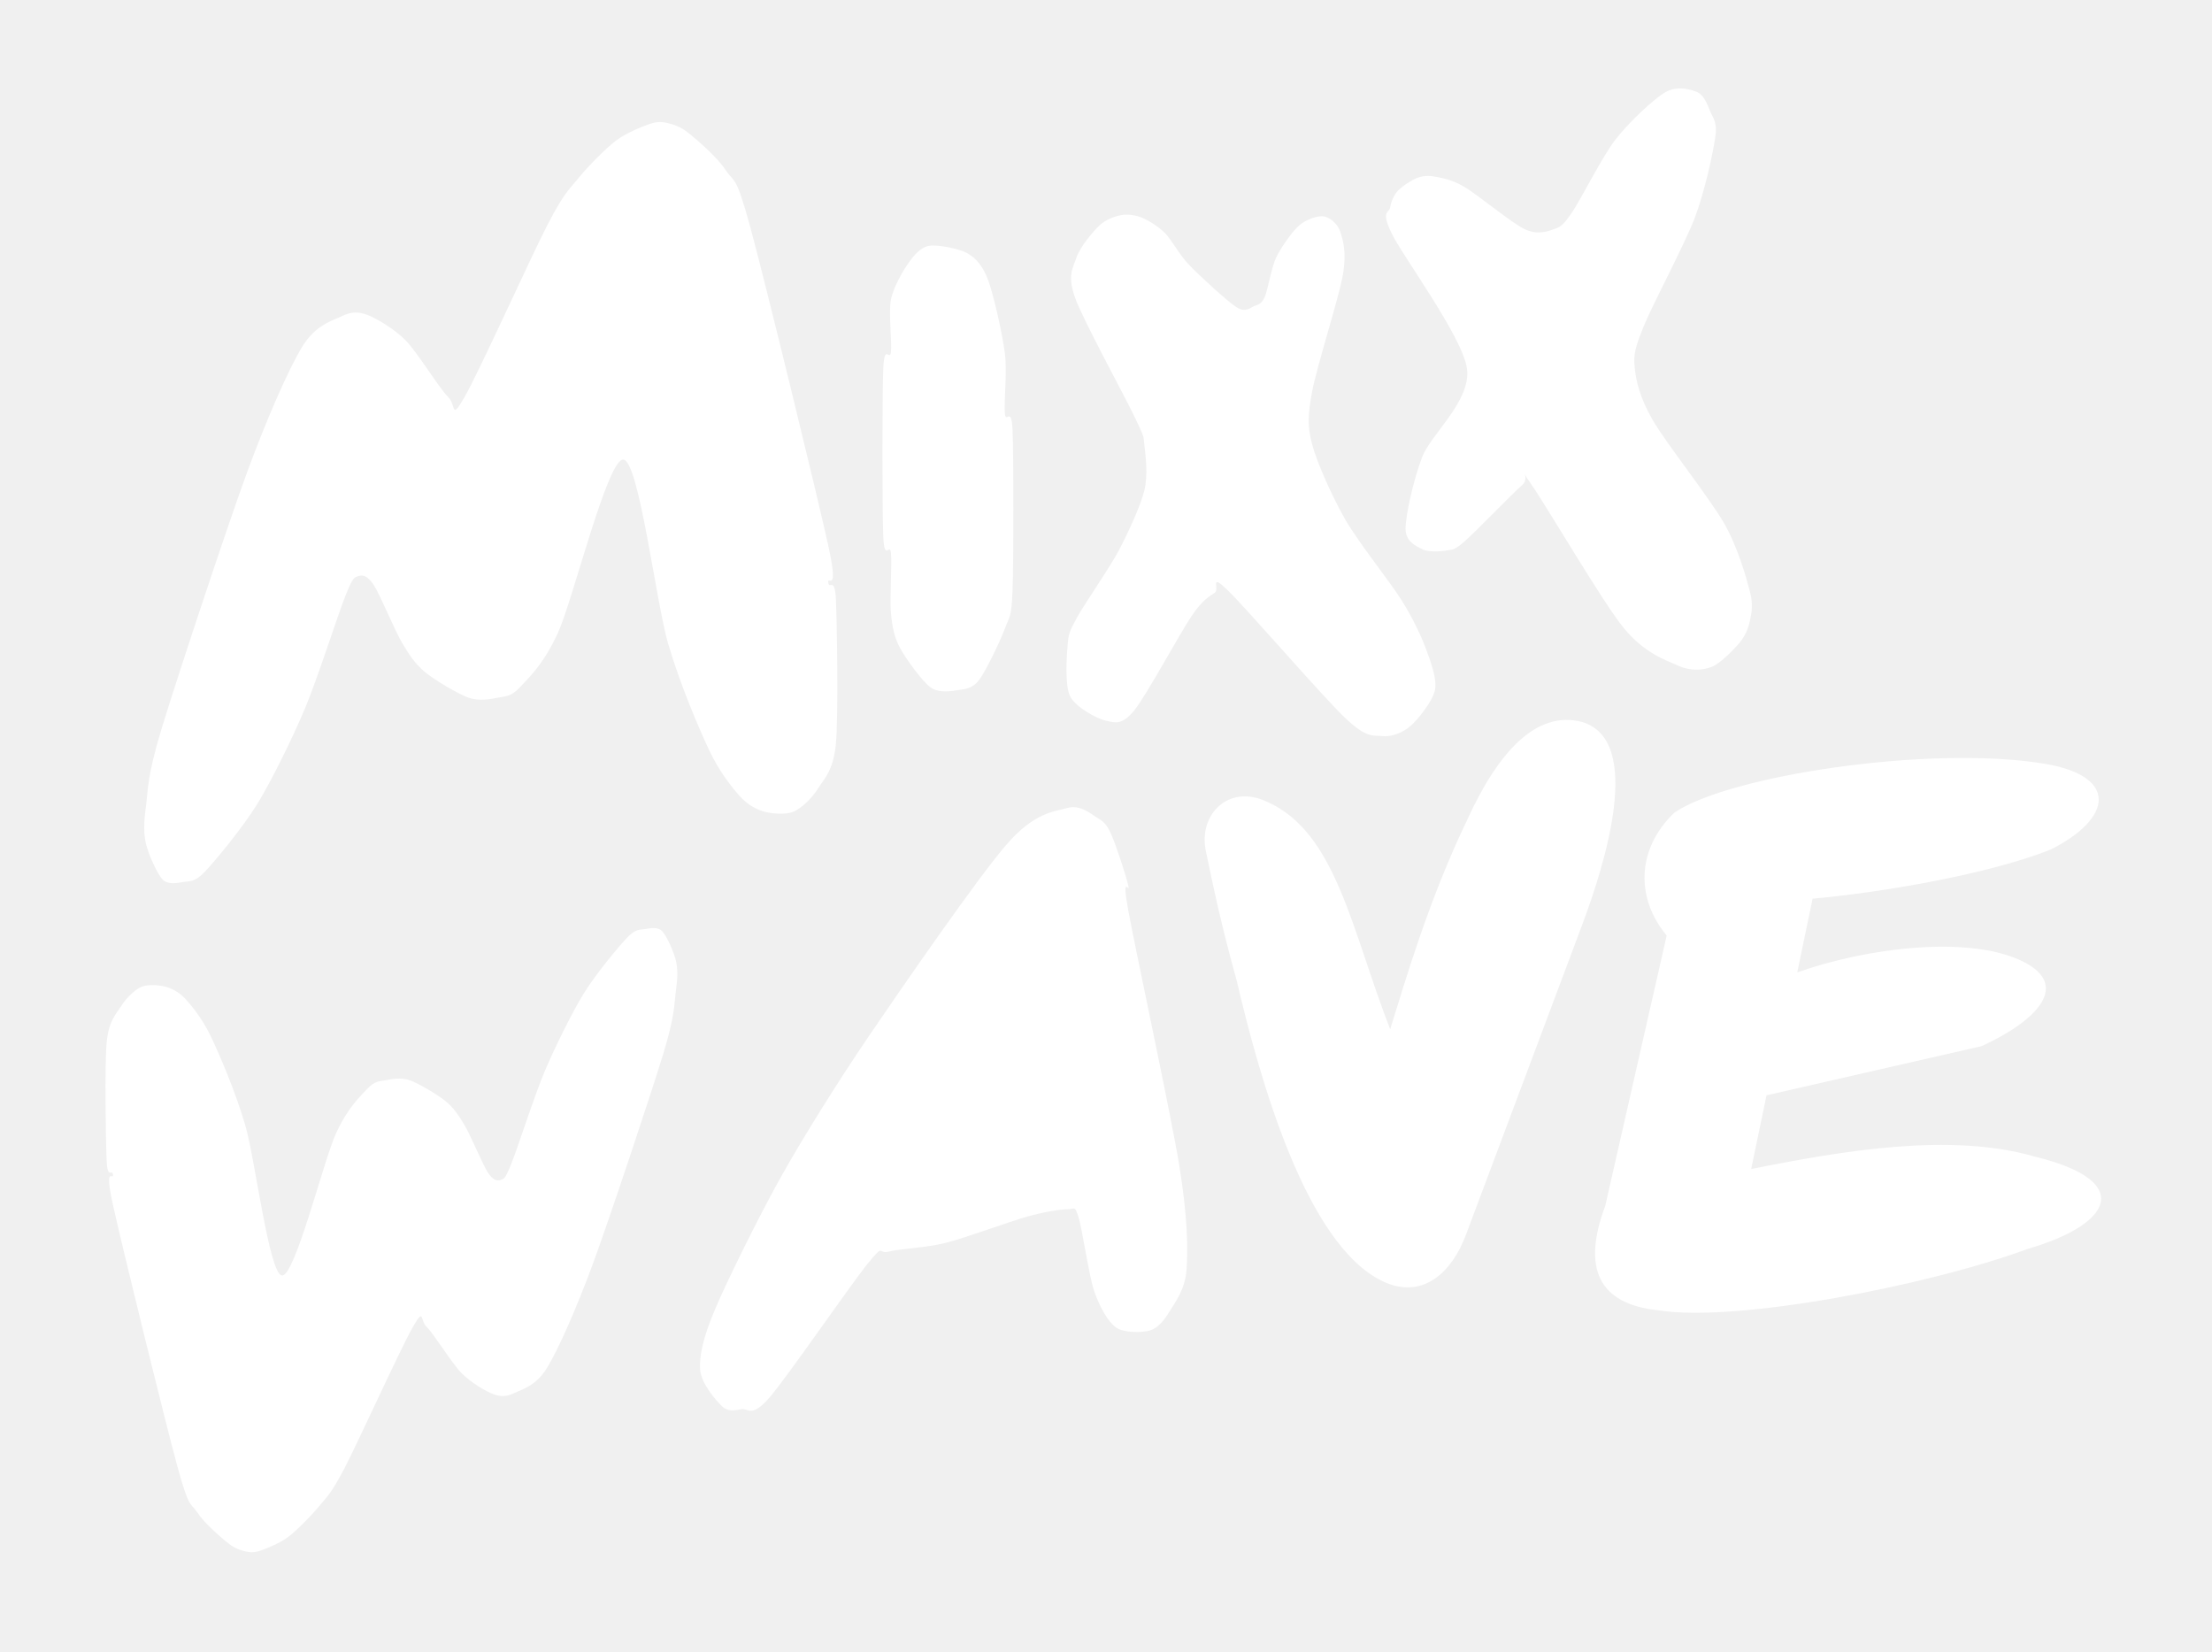
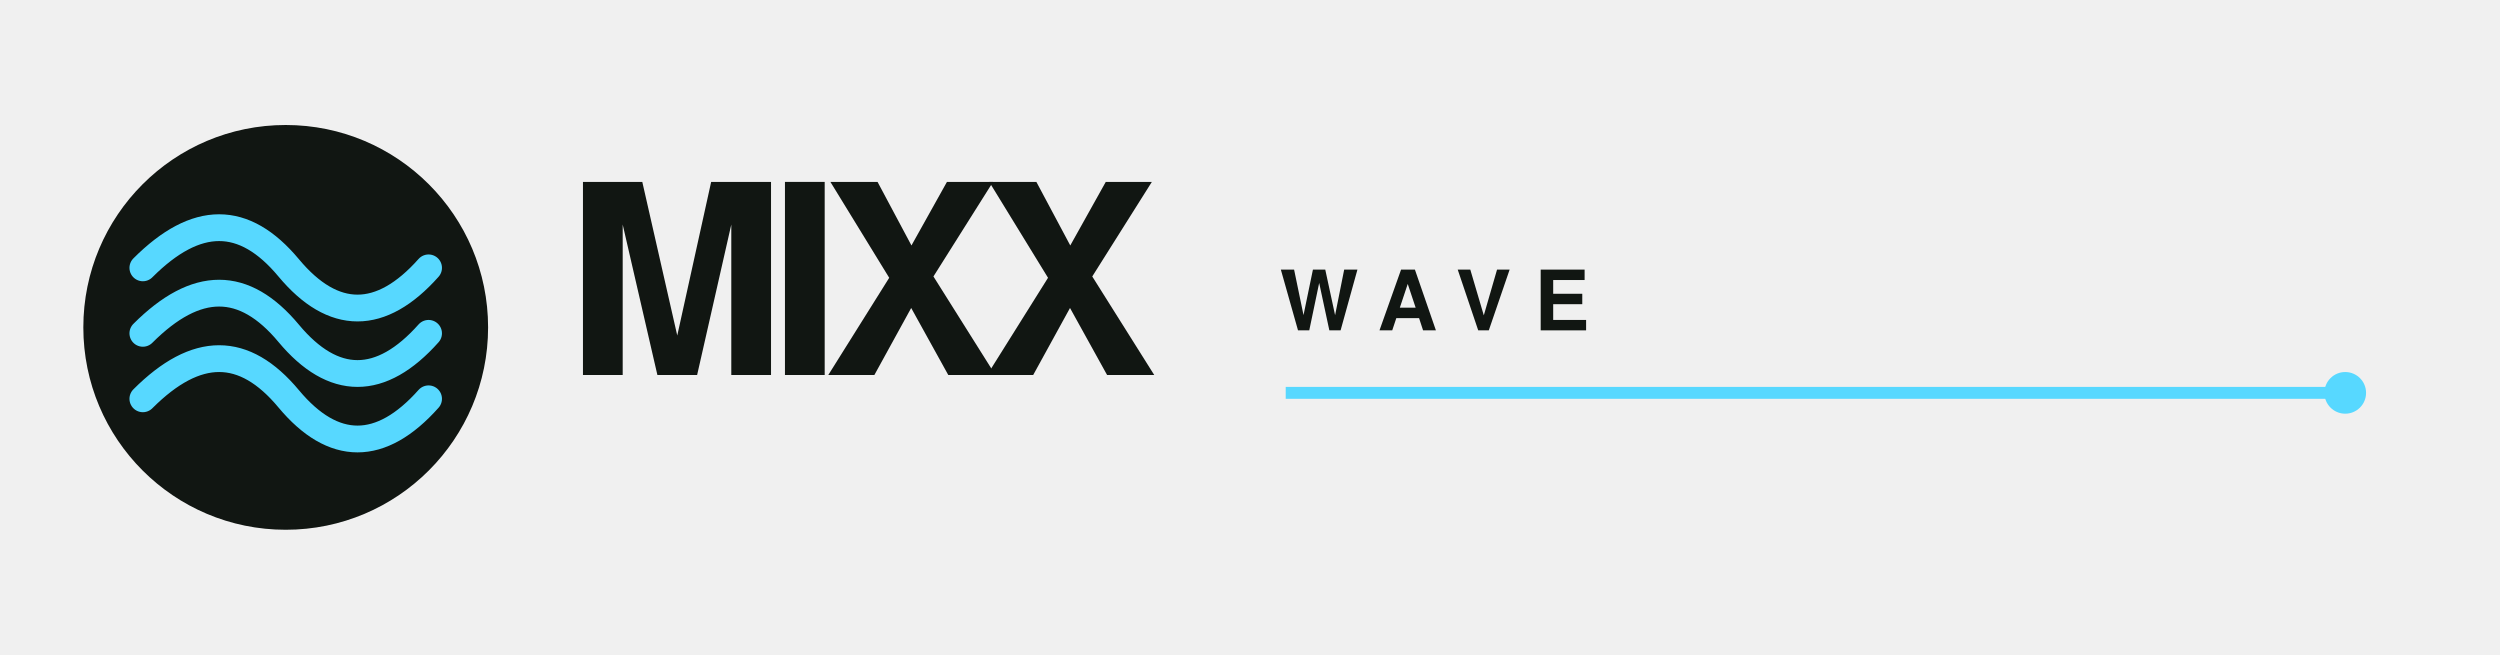
- <svg xmlns="http://www.w3.org/2000/svg" viewBox="-12 -12 288 215" role="img" aria-labelledby="title">
-   <g fill="#FFFFFF">
-     <path d="M 204.833,0.000 C 203.310,0.881 200.071,3.929 198.333,6.167 C 196.595,8.405 193.810,14.000 192.667,15.667 C 191.524,17.333 191.214,17.524 190.333,17.833 C 189.452,18.143 188.167,18.619 186.500,17.833 C 184.833,17.048 180.333,13.310 178.667,12.333 C 177.000,11.357 175.714,11.167 174.833,11.000 C 173.952,10.833 173.190,10.905 172.500,11.167 C 171.810,11.429 170.500,12.286 170.000,12.833 C 169.500,13.381 169.119,14.214 169.000,15.000 C 168.881,15.786 167.738,15.333 169.167,18.333 C 170.595,21.333 178.429,31.833 179.000,36.000 C 179.571,40.167 174.310,44.524 173.167,47.500 C 172.024,50.476 171.000,55.119 171.000,56.833 C 171.000,58.548 172.405,59.095 173.167,59.500 C 173.929,59.905 175.548,59.810 176.333,59.667 C 177.119,59.524 177.262,59.714 178.667,58.500 C 180.071,57.286 184.929,52.238 186.167,51.167 C 187.405,50.095 185.452,48.357 187.333,51.000 C 189.214,53.643 196.595,66.286 199.333,69.667 C 202.071,73.048 204.857,73.929 206.500,74.667 C 208.143,75.405 209.690,75.262 210.833,74.833 C 211.976,74.405 213.786,72.524 214.500,71.667 C 215.214,70.810 215.643,69.786 215.833,68.833 C 216.024,67.881 216.310,66.810 215.833,65.000 C 215.357,63.190 214.310,59.357 212.500,56.167 C 210.690,52.976 204.833,45.571 203.167,42.667 C 201.500,39.762 201.000,37.571 200.833,35.833 C 200.667,34.095 200.881,33.286 202.000,30.500 C 203.119,27.714 207.333,19.857 208.667,16.333 C 210.000,12.810 211.048,7.810 211.333,5.833 C 211.619,3.857 211.000,3.333 210.667,2.500 C 210.333,1.667 209.833,0.357 209.000,0.000 C 208.167,-0.357 206.357,-0.881 204.833,0.000 Z" />
-     <path d="M 77.667,5.333 C 76.571,4.452 75.571,4.167 74.833,4.000 C 74.095,3.833 73.452,3.833 72.500,4.167 C 71.548,4.500 69.476,5.333 68.167,6.333 C 66.857,7.333 64.595,9.619 63.333,11.167 C 62.071,12.714 61.452,13.095 59.333,17.167 C 57.214,21.238 50.357,36.452 48.500,39.667 C 46.643,42.881 47.429,40.714 46.333,39.667 C 45.238,38.619 42.333,33.857 40.833,32.333 C 39.333,30.810 37.024,29.452 35.833,29.000 C 34.643,28.548 33.714,28.571 32.500,29.167 C 31.286,29.762 29.095,30.262 27.333,33.167 C 25.571,36.071 22.786,42.381 20.167,49.500 C 17.548,56.619 10.881,76.786 9.000,83.000 C 7.119,89.214 7.286,90.881 7.000,93.000 C 6.714,95.119 6.690,96.476 7.000,97.833 C 7.310,99.190 8.476,101.786 9.167,102.500 C 9.857,103.214 11.048,102.976 11.833,102.833 C 12.619,102.690 13.286,102.952 14.667,101.500 C 16.048,100.048 19.643,95.690 21.500,92.667 C 23.357,89.643 26.024,84.214 27.667,80.333 C 29.310,76.452 32.000,67.976 33.000,65.500 C 34.000,63.024 34.143,63.190 34.667,63.000 C 35.190,62.810 35.857,62.929 36.667,64.167 C 37.476,65.405 39.381,70.048 40.333,71.667 C 41.286,73.286 42.095,74.476 43.333,75.500 C 44.571,76.524 47.643,78.357 49.000,78.833 C 50.357,79.310 51.881,79.024 52.833,78.833 C 53.786,78.643 54.548,78.714 55.667,77.500 C 56.786,76.286 58.738,74.571 60.667,70.333 C 62.595,66.095 67.119,47.619 69.167,47.833 C 71.214,48.048 73.405,66.429 75.000,71.833 C 76.595,77.238 79.000,82.833 80.333,85.667 C 81.667,88.500 83.310,90.524 84.333,91.667 C 85.357,92.810 86.500,93.381 87.500,93.667 C 88.500,93.952 90.333,94.095 91.333,93.667 C 92.333,93.238 93.714,91.929 94.500,90.667 C 95.286,89.405 96.500,88.357 96.833,84.833 C 97.167,81.310 96.976,69.000 96.833,66.000 C 96.690,63.000 95.976,64.833 95.833,63.833 C 95.690,62.833 97.286,65.619 95.833,59.000 C 94.381,52.381 87.571,24.476 85.667,17.500 C 83.762,10.524 83.643,11.905 82.500,10.167 C 81.357,8.429 78.762,6.214 77.667,5.333 Z" />
-     <path d="M 131.167,17.333 C 130.333,18.119 128.619,20.143 128.167,21.500 C 127.714,22.857 126.905,23.833 128.000,26.833 C 129.095,29.833 134.548,39.762 135.833,42.500 C 137.119,45.238 136.833,44.667 137.000,46.000 C 137.167,47.333 137.476,49.881 137.000,51.833 C 136.524,53.786 134.929,57.286 133.667,59.667 C 132.405,62.048 129.119,66.738 128.167,68.500 C 127.214,70.262 127.119,70.548 127.000,72.000 C 126.881,73.452 126.619,77.262 127.333,78.667 C 128.048,80.071 130.810,81.571 132.000,81.833 C 133.190,82.095 134.071,82.452 135.667,80.500 C 137.262,78.548 141.667,70.357 143.167,68.167 C 144.667,65.976 145.500,65.643 146.167,65.167 C 146.833,64.690 145.405,62.500 147.833,64.833 C 150.262,67.167 160.286,78.786 163.167,81.500 C 166.048,84.214 166.786,83.690 168.000,83.833 C 169.214,83.976 170.690,83.357 171.667,82.500 C 172.643,81.643 174.548,79.262 174.833,77.833 C 175.119,76.405 174.286,74.167 173.667,72.500 C 173.048,70.833 172.000,68.571 170.500,66.167 C 169.000,63.762 164.833,58.571 163.167,55.667 C 161.500,52.762 159.452,48.214 158.833,45.833 C 158.214,43.452 158.262,42.143 158.833,39.000 C 159.405,35.857 162.310,26.810 162.833,23.833 C 163.357,20.857 162.857,19.262 162.500,18.167 C 162.143,17.071 161.095,16.286 160.333,16.167 C 159.571,16.048 158.048,16.571 157.167,17.333 C 156.286,18.095 154.810,20.167 154.167,21.500 C 153.524,22.833 153.071,25.762 152.667,26.667 C 152.262,27.571 151.857,27.643 151.333,27.833 C 150.810,28.024 150.214,28.762 149.000,28.000 C 147.786,27.238 144.167,23.881 142.833,22.500 C 141.500,21.119 140.548,19.214 139.667,18.333 C 138.786,17.452 137.476,16.667 136.667,16.333 C 135.857,16.000 134.786,15.857 134.000,16.000 C 133.214,16.143 132.000,16.548 131.167,17.333 Z" />
-     <path d="M 109.000,20.000 C 107.905,20.167 107.048,21.167 106.333,22.167 C 105.619,23.167 104.333,25.333 104.000,27.000 C 103.667,28.667 104.143,32.548 104.000,33.833 C 103.857,35.119 103.143,32.571 103.000,36.000 C 102.857,39.429 102.857,54.405 103.000,57.833 C 103.143,61.262 103.857,58.571 104.000,60.000 C 104.143,61.429 103.833,66.071 104.000,67.833 C 104.167,69.595 104.429,70.952 105.167,72.333 C 105.905,73.714 108.071,76.714 109.167,77.500 C 110.262,78.286 111.929,77.976 112.833,77.833 C 113.738,77.690 114.643,77.643 115.500,76.500 C 116.357,75.357 118.214,71.500 118.833,69.833 C 119.452,68.167 119.690,68.524 119.833,64.833 C 119.976,61.143 119.976,47.286 119.833,44.000 C 119.690,40.714 118.976,43.262 118.833,41.833 C 118.690,40.405 119.143,36.476 118.833,34.000 C 118.524,31.524 117.357,26.357 116.667,24.500 C 115.976,22.643 115.095,21.643 114.000,21.000 C 112.905,20.357 110.095,19.833 109.000,20.000 Z" />
-     <g transform="translate(76 190) scale(-.825 -.82) translate(-7 -4)">
-       <path d="M 77.667,5.333 C 76.571,4.452 75.571,4.167 74.833,4.000 C 74.095,3.833 73.452,3.833 72.500,4.167 C 71.548,4.500 69.476,5.333 68.167,6.333 C 66.857,7.333 64.595,9.619 63.333,11.167 C 62.071,12.714 61.452,13.095 59.333,17.167 C 57.214,21.238 50.357,36.452 48.500,39.667 C 46.643,42.881 47.429,40.714 46.333,39.667 C 45.238,38.619 42.333,33.857 40.833,32.333 C 39.333,30.810 37.024,29.452 35.833,29.000 C 34.643,28.548 33.714,28.571 32.500,29.167 C 31.286,29.762 29.095,30.262 27.333,33.167 C 25.571,36.071 22.786,42.381 20.167,49.500 C 17.548,56.619 10.881,76.786 9.000,83.000 C 7.119,89.214 7.286,90.881 7.000,93.000 C 6.714,95.119 6.690,96.476 7.000,97.833 C 7.310,99.190 8.476,101.786 9.167,102.500 C 9.857,103.214 11.048,102.976 11.833,102.833 C 12.619,102.690 13.286,102.952 14.667,101.500 C 16.048,100.048 19.643,95.690 21.500,92.667 C 23.357,89.643 26.024,84.214 27.667,80.333 C 29.310,76.452 32.000,67.976 33.000,65.500 C 34.000,63.024 34.143,63.190 34.667,63.000 C 35.190,62.810 35.857,62.929 36.667,64.167 C 37.476,65.405 39.381,70.048 40.333,71.667 C 41.286,73.286 42.095,74.476 43.333,75.500 C 44.571,76.524 47.643,78.357 49.000,78.833 C 50.357,79.310 51.881,79.024 52.833,78.833 C 53.786,78.643 54.548,78.714 55.667,77.500 C 56.786,76.286 58.738,74.571 60.667,70.333 C 62.595,66.095 67.119,47.619 69.167,47.833 C 71.214,48.048 73.405,66.429 75.000,71.833 C 76.595,77.238 79.000,82.833 80.333,85.667 C 81.667,88.500 83.310,90.524 84.333,91.667 C 85.357,92.810 86.500,93.381 87.500,93.667 C 88.500,93.952 90.333,94.095 91.333,93.667 C 92.333,93.238 93.714,91.929 94.500,90.667 C 95.286,89.405 96.500,88.357 96.833,84.833 C 97.167,81.310 96.976,69.000 96.833,66.000 C 96.690,63.000 95.976,64.833 95.833,63.833 C 95.690,62.833 97.286,65.619 95.833,59.000 C 94.381,52.381 87.571,24.476 85.667,17.500 C 83.762,10.524 83.643,11.905 82.500,10.167 C 81.357,8.429 78.762,6.214 77.667,5.333 Z" />
-     </g>
-     <g transform="translate(79 93) scale(.95 1.14) translate(-55 -94)">
-       <path d="M 109.667,95.333 C 108.810,94.905 107.286,93.738 105.500,94.167 C 103.714,94.595 101.048,94.619 97.167,98.333 C 93.286,102.048 82.738,114.762 78.333,120.167 C 73.929,125.571 69.357,131.690 66.333,136.167 C 63.310,140.643 58.762,148.333 57.167,151.500 C 55.571,154.667 55.024,156.762 55.167,158.333 C 55.310,159.905 57.357,161.857 58.167,162.500 C 58.976,163.143 59.905,162.976 60.833,162.833 C 61.762,162.690 62.190,163.881 64.667,161.500 C 67.143,159.119 75.833,148.548 78.167,146.167 C 80.500,143.786 79.476,145.167 81.000,144.833 C 82.524,144.500 86.119,144.405 88.833,143.833 C 91.548,143.262 97.619,141.381 100.000,140.833 C 102.381,140.286 104.500,140.000 105.500,140.000 C 106.500,140.000 106.476,139.500 107.000,140.833 C 107.524,142.167 108.429,147.524 109.167,149.333 C 109.905,151.143 111.071,152.857 112.167,153.500 C 113.262,154.143 115.786,154.095 116.833,153.833 C 117.881,153.571 118.786,152.667 119.500,151.667 C 120.214,150.667 121.643,149.214 121.833,146.833 C 122.024,144.452 121.976,140.857 120.833,135.000 C 119.690,129.143 114.833,110.405 113.833,105.833 C 112.833,101.262 114.167,104.238 113.833,103.000 C 113.500,101.762 112.095,98.262 111.500,97.167 C 110.905,96.071 110.524,95.762 109.667,95.333 Z" />
-     </g>
-     <g transform="translate(0 18) scale(1 .8)">
-       <path d="M 145 101 C 144 95 148 90 153 93 C 162 98 164 114 169 130 C 171 122 174 109 179 96 C 183 85 188 78 194 80 C 202 83 197 103 194 113 L 179 163 C 177 170 173 174 168 171 C 158 165 152 138 149 122 C 147 113 146 107 145 101 Z" />
-     </g>
-     <g transform="translate(0 21) scale(1 .8)">
-       <path d="M 206 91 C 213 85 239 80 254 83 C 264 85 263 92 255 97 C 247 101 233 104 224 105 L 222 117 C 231 113 244 111 251 115 C 258 119 253 125 246 129 L 218 137 L 216 149 C 228 146 242 143 253 147 C 266 151 263 158 252 162 C 239 168 214 174 204 172 C 196 171 194 165 197 155 L 205 111 C 201 105 201 97 206 91 Z" />
-     </g>
+ <svg xmlns="http://www.w3.org/2000/svg" width="840" height="220" viewBox="0 0 840 220" role="img" aria-labelledby="title" version="1.1" id="svg17">
+   <defs id="defs21" />
+   <g fill="#FFFFFF" aria-hidden="true" />
+   <g transform="translate(18,28)" id="g7">
+     <path id="circle3" style="fill:#111612" d="M 146,82 A 68,68 0 0 1 78,150 68,68 0 0 1 10,82 68,68 0 0 1 78,14 68,68 0 0 1 146,82 Z" />
+     <path d="m 30,62 c 18,-18 34,-18 49,0 15,18 31,18 47,0 M 30,84 c 18,-18 34,-18 49,0 15,18 31,18 47,0 m -96,22 c 18,-18 34,-18 49,0 15,18 31,18 47,0" fill="none" stroke="#57d8ff" stroke-width="9" stroke-linecap="round" id="path5" />
  </g>
+   <g aria-label="MIXX" id="text9" style="font-weight:900;font-size:89px;font-family:'Nimbus Sans', Arial, sans-serif;letter-spacing:-6;fill:#111612">
+     <path d="M 209.224,75.448 220.883,126 h 13.35 L 245.714,75.448 V 126 h 13.35 V 61.119 H 238.95 l -11.392,51.62 -11.748,-51.62 H 195.874 V 126 h 13.35 z" id="path24" />
+     <path d="m 277.094,61.119 h -13.35 V 126 h 13.35 z" id="path26" />
+     <path d="m 313.636,92.892 20.025,-31.773 h -15.486 l -11.926,21.36 -11.392,-21.36 h -15.842 l 19.758,32.218 -20.47,32.663 h 15.486 l 12.371,-22.517 12.46,22.517 h 15.842 z" id="path28" />
+     <path d="m 366.999,92.892 20.025,-31.773 h -15.486 l -11.926,21.36 -11.392,-21.36 h -15.842 l 19.758,32.218 -20.47,32.663 h 15.486 l 12.371,-22.517 12.46,22.517 h 15.842 z" id="path30" />
+   </g>
+   <g aria-label="WAVE" id="text11" style="font-weight:700;font-size:28px;font-family:'Nimbus Sans', Arial, sans-serif;letter-spacing:8;fill:#111612">
+     <path d="m 450.44,111 5.656,-20.412 h -4.452 l -3.052,15.316 -3.304,-15.316 h -4.144 l -3.164,15.288 -3.164,-15.288 h -4.452 L 436.132,111 h 3.78 L 443.244,95.068 446.66,111 Z" id="path33" />
+     <path d="m 476.808,106.884 1.344,4.116 h 4.312 l -7.056,-20.412 h -4.648 l -7.252,20.412 h 4.284 l 1.372,-4.116 z m -1.148,-3.5 h -5.32 l 2.66,-7.98 z" id="path35" />
+     <path d="m 500.236,111 7,-20.412 h -4.228 l -4.452,15.372 -4.536,-15.372 h -4.228 l 6.888,20.412 z" id="path37" />
+     <path d="m 521.872,102.208 h 9.772 v -3.5 h -9.772 v -4.62 h 10.556 v -3.5 h -14.756 V 111 h 15.26 v -3.5 h -11.06 z" id="path39" />
+   </g>
+   <path d="M432 132H788" stroke="#57d8ff" stroke-width="4" id="path13" />
+   <circle cx="788" cy="132" r="7" fill="#57d8ff" id="circle15" />
</svg>
